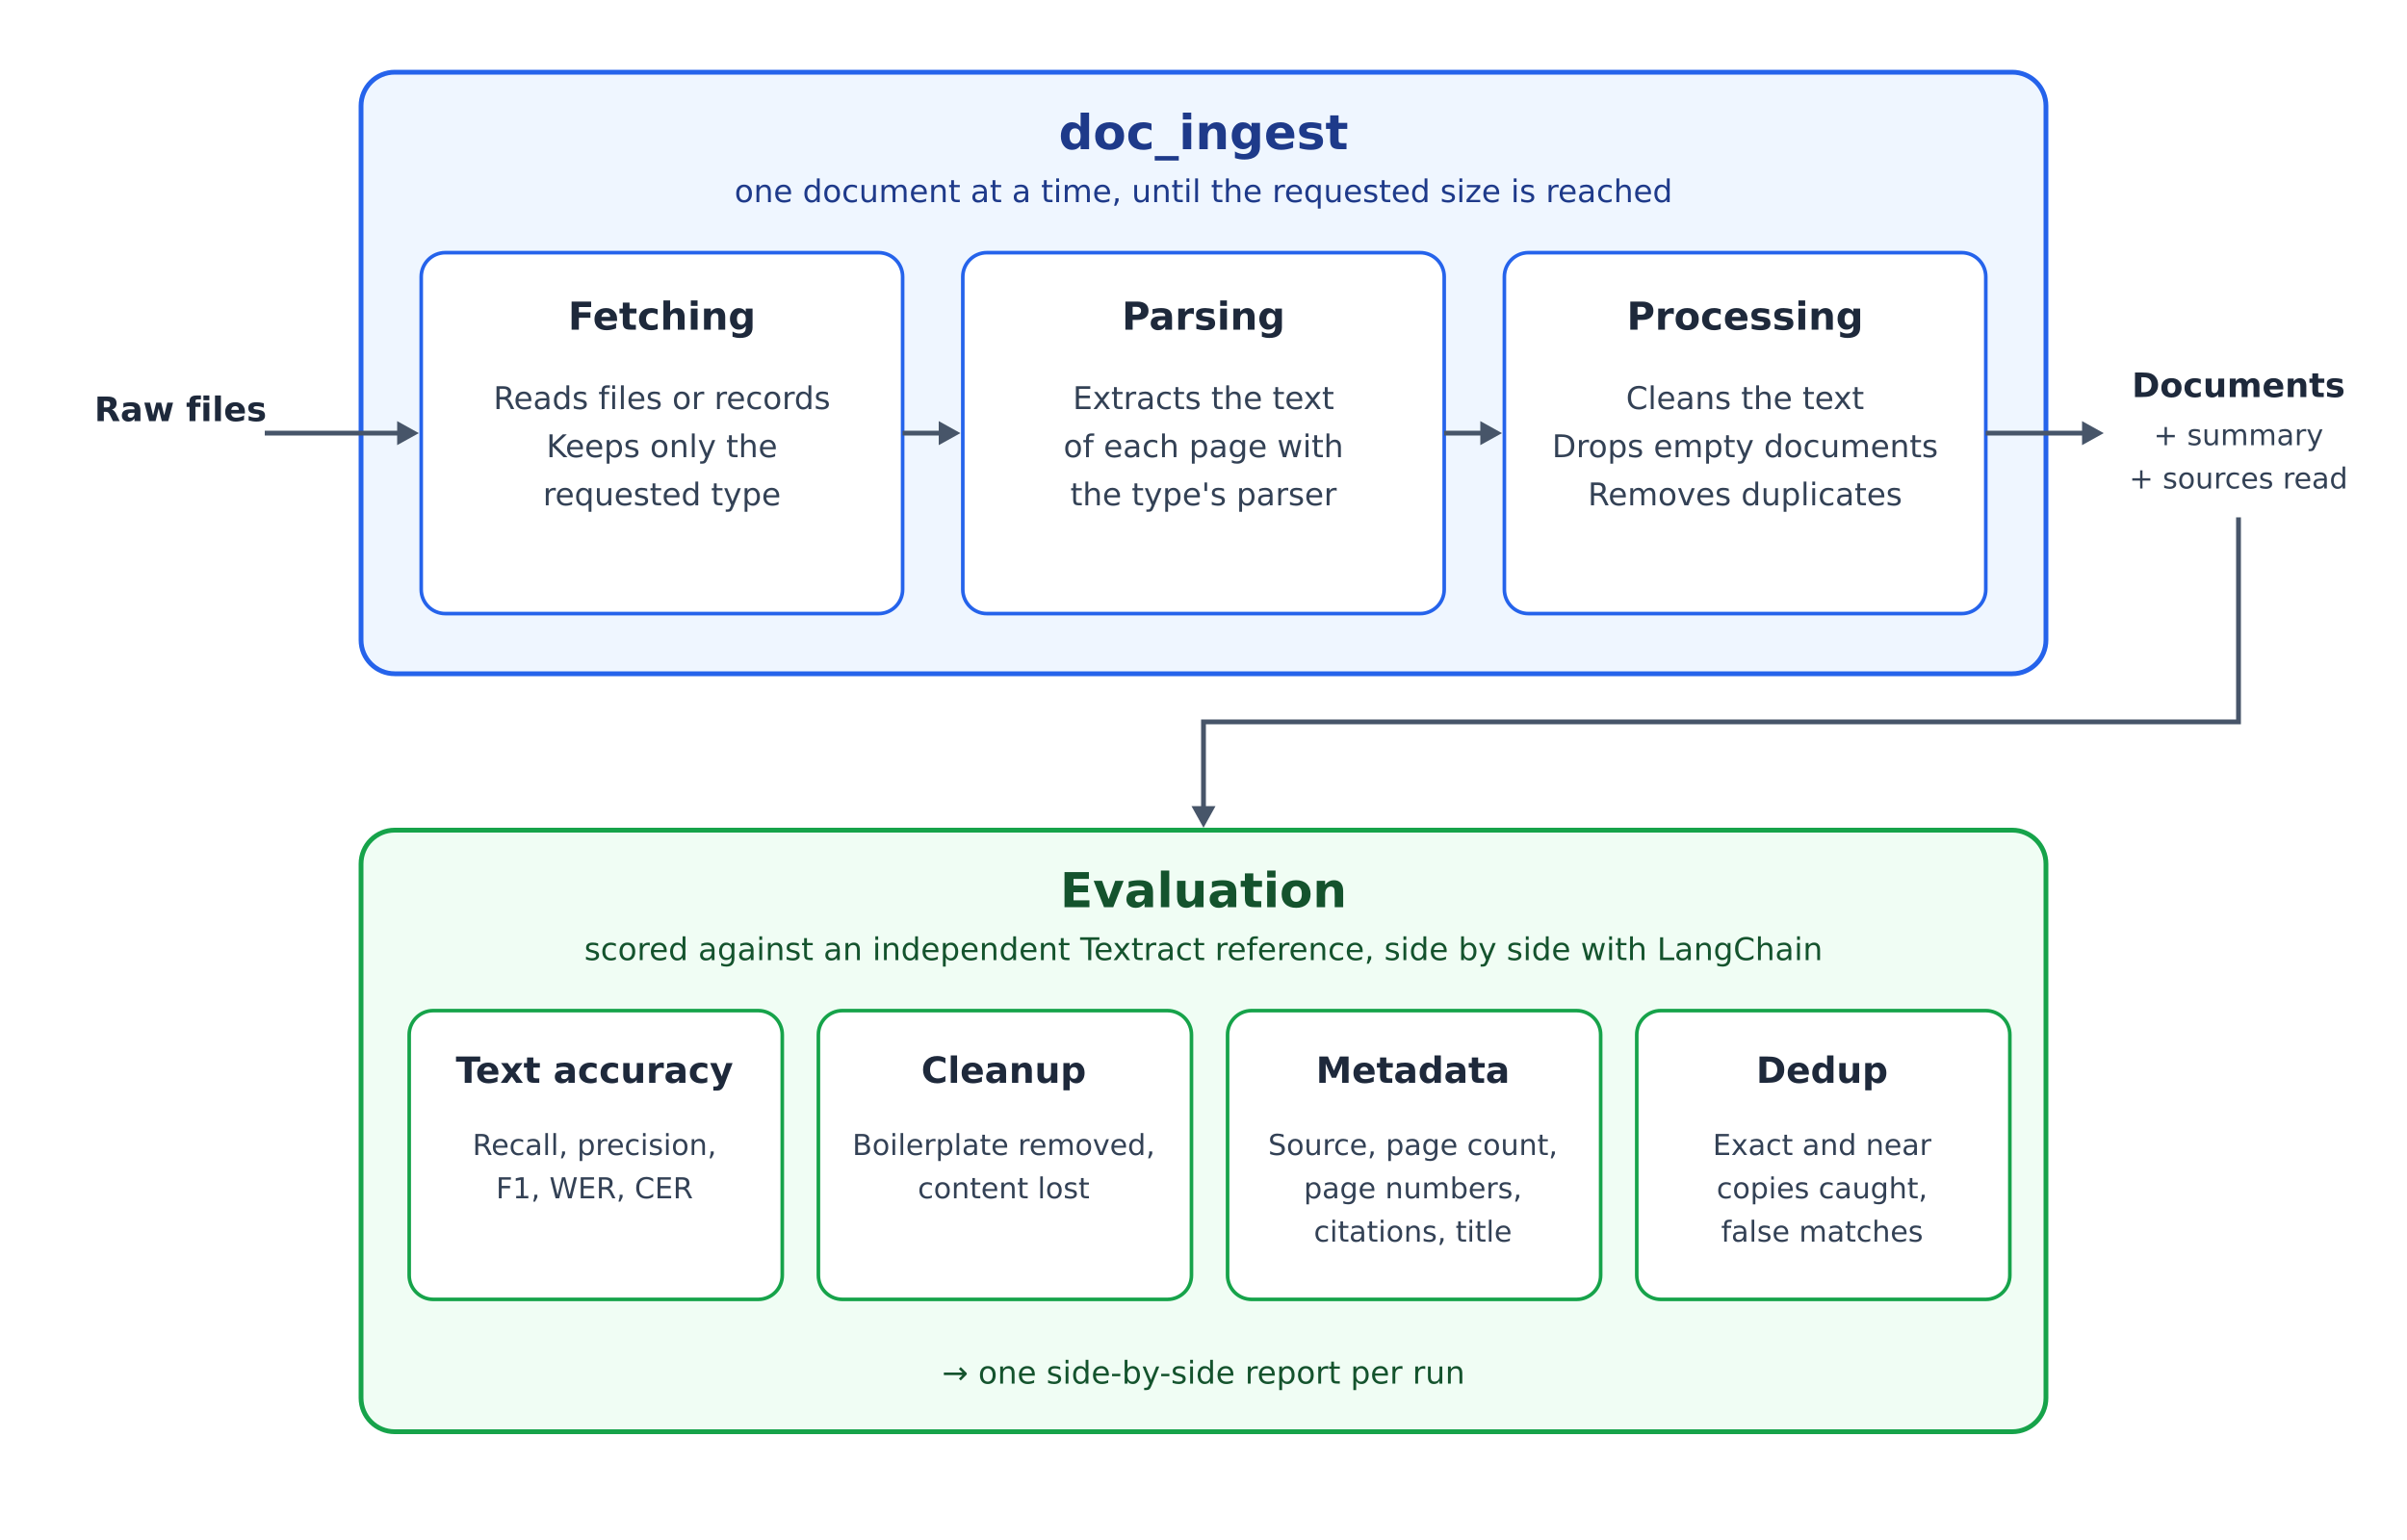
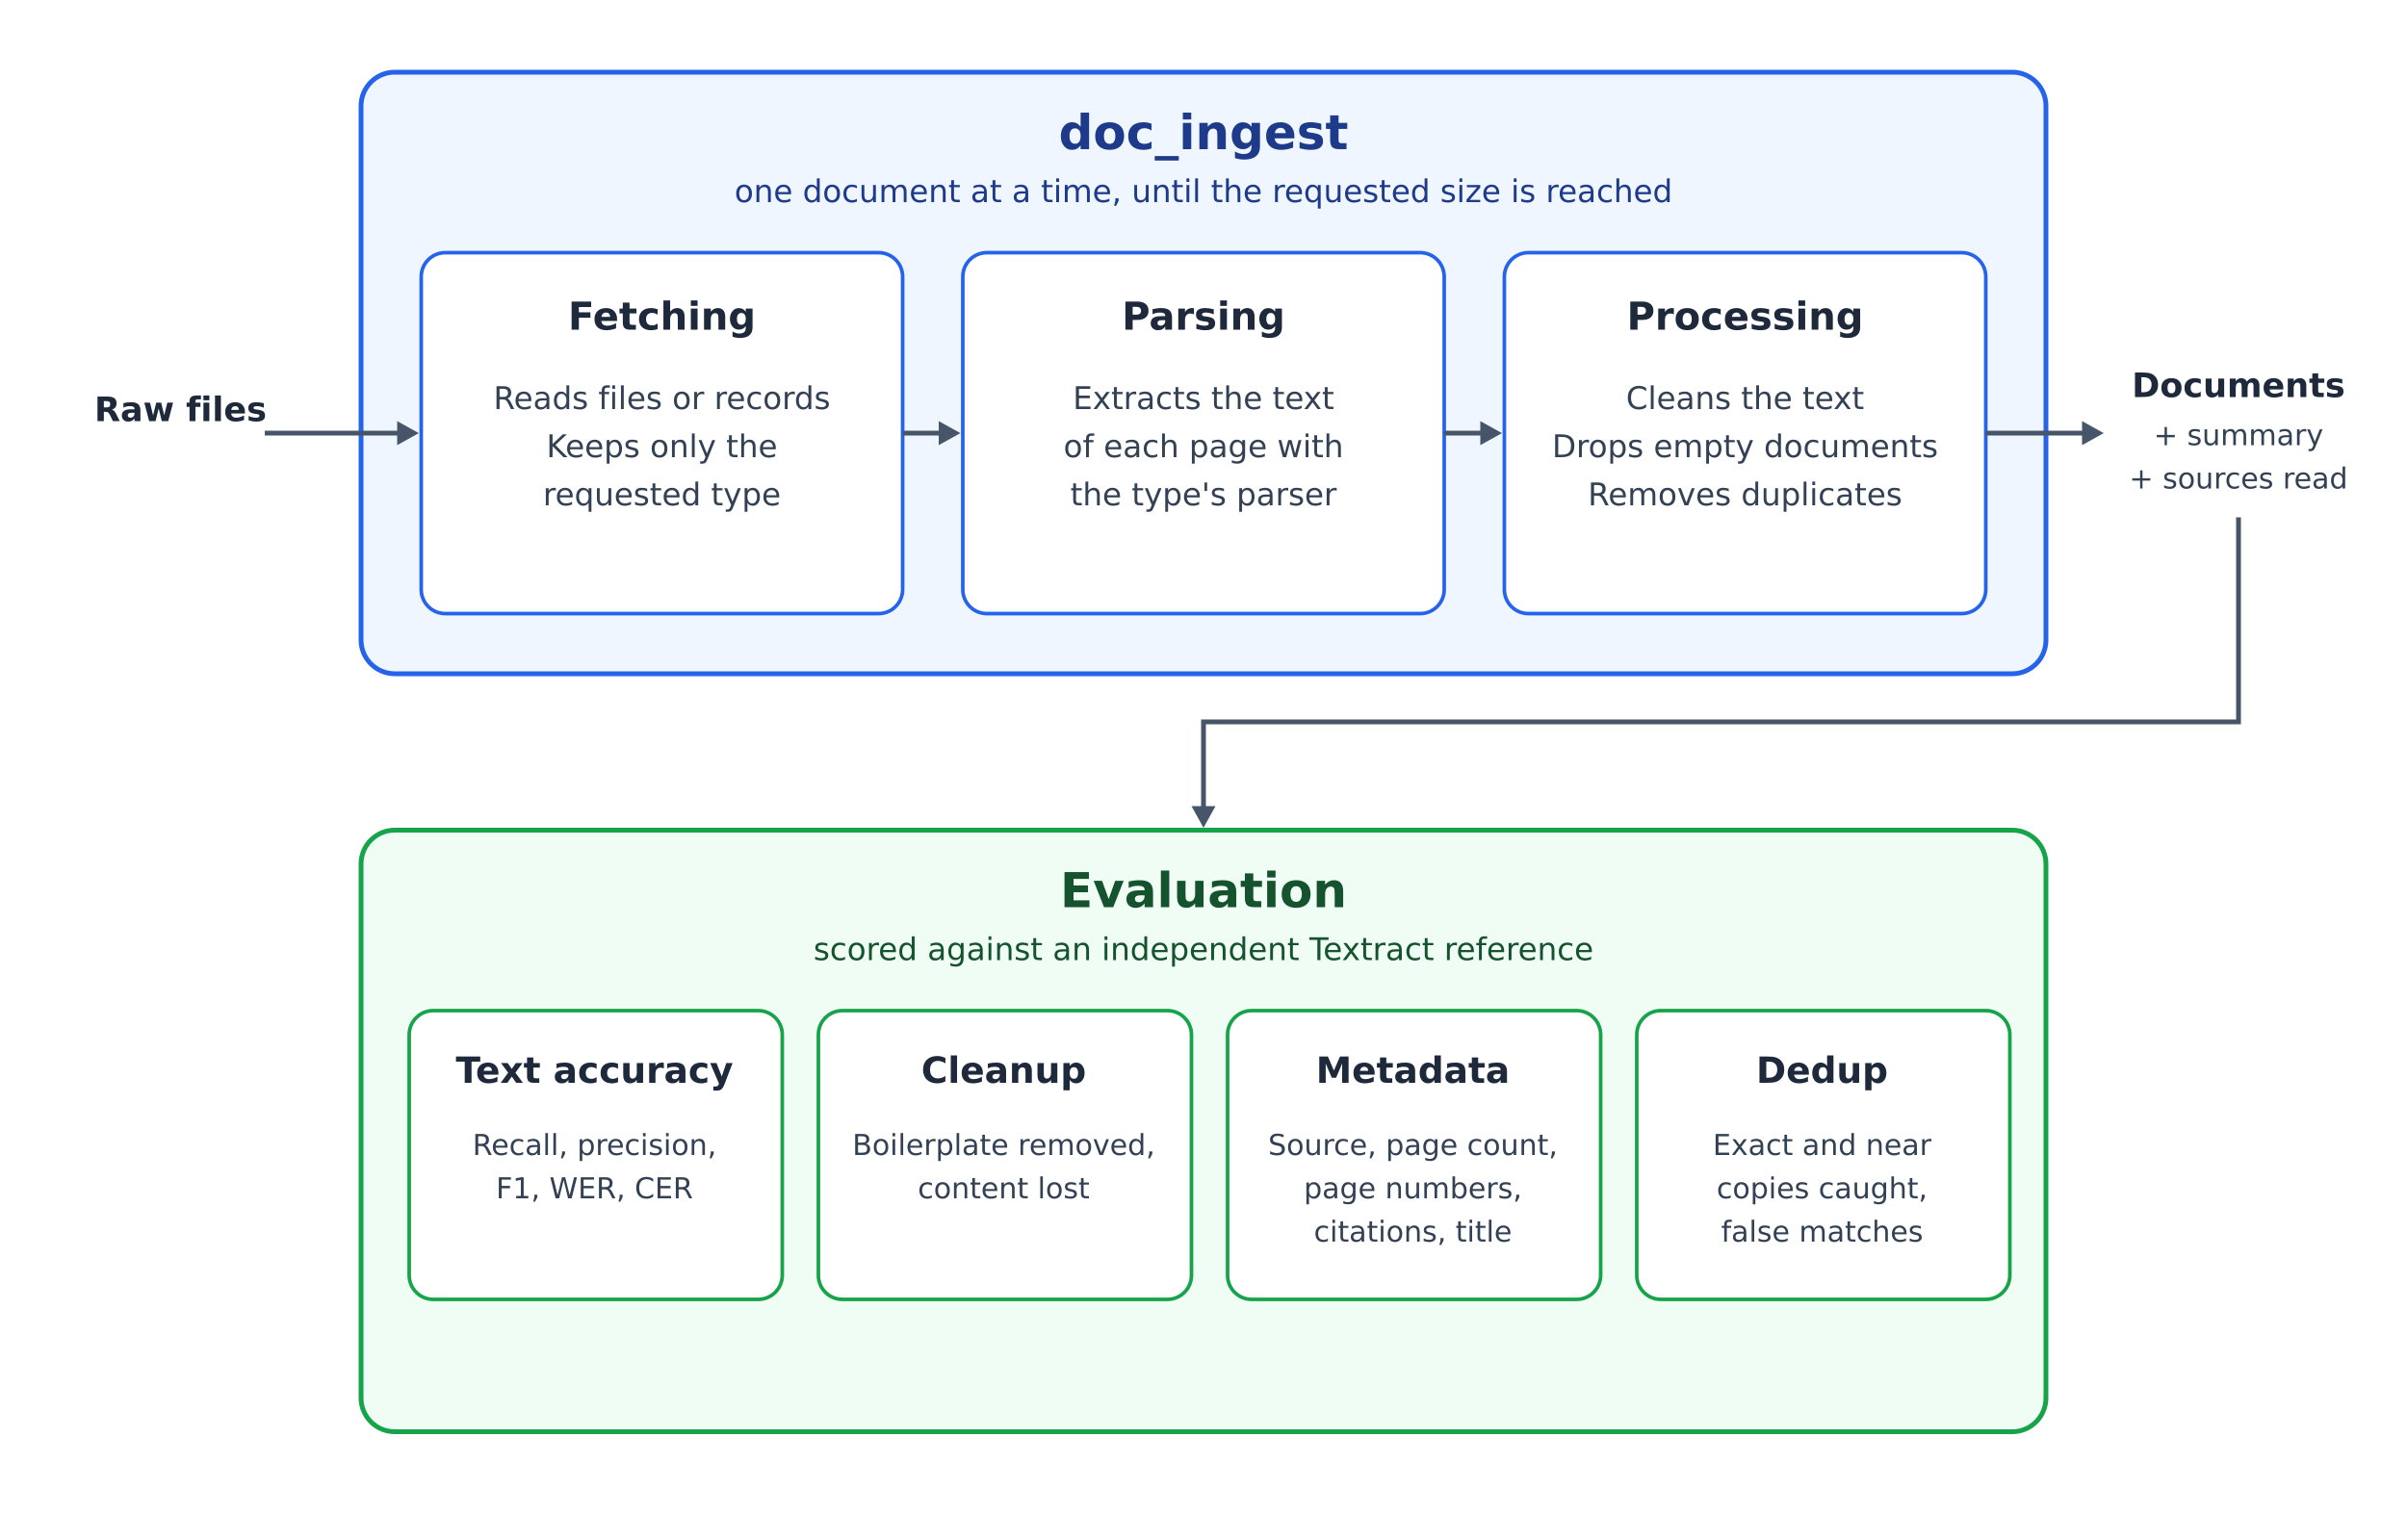
<svg xmlns="http://www.w3.org/2000/svg" width="1000" height="640" viewBox="0 0 1000 640" font-family="DejaVu Sans, Helvetica, Arial, sans-serif">
  <defs>
    <marker id="arrow" viewBox="0 0 10 10" refX="9" refY="5" markerWidth="7" markerHeight="7" orient="auto-start-reverse">
      <path d="M 0 0 L 10 5 L 0 10 z" fill="#475569" />
    </marker>
  </defs>
  <rect x="0" y="0" width="1000" height="640" fill="#ffffff" />
  <rect x="150" y="30" width="700" height="250" rx="14" fill="#eff6ff" stroke="#2563eb" stroke-width="2" />
  <text x="500" y="62" text-anchor="middle" font-size="20" font-weight="bold" fill="#1e3a8a">doc_ingest</text>
  <text x="500" y="84" text-anchor="middle" font-size="13" fill="#1e3a8a">one document at a time, until the requested size is reached</text>
  <rect x="175" y="105" width="200" height="150" rx="10" fill="#ffffff" stroke="#2563eb" stroke-width="1.5" />
  <text x="275" y="137" text-anchor="middle" font-size="16" font-weight="bold" fill="#1e293b">Fetching</text>
  <text x="275" y="170" text-anchor="middle" font-size="13" fill="#334155">Reads files or records</text>
  <text x="275" y="190" text-anchor="middle" font-size="13" fill="#334155">Keeps only the</text>
  <text x="275" y="210" text-anchor="middle" font-size="13" fill="#334155">requested type</text>
  <rect x="400" y="105" width="200" height="150" rx="10" fill="#ffffff" stroke="#2563eb" stroke-width="1.5" />
  <text x="500" y="137" text-anchor="middle" font-size="16" font-weight="bold" fill="#1e293b">Parsing</text>
  <text x="500" y="170" text-anchor="middle" font-size="13" fill="#334155">Extracts the text</text>
  <text x="500" y="190" text-anchor="middle" font-size="13" fill="#334155">of each page with</text>
  <text x="500" y="210" text-anchor="middle" font-size="13" fill="#334155">the type's parser</text>
  <rect x="625" y="105" width="200" height="150" rx="10" fill="#ffffff" stroke="#2563eb" stroke-width="1.5" />
  <text x="725" y="137" text-anchor="middle" font-size="16" font-weight="bold" fill="#1e293b">Processing</text>
  <text x="725" y="170" text-anchor="middle" font-size="13" fill="#334155">Cleans the text</text>
  <text x="725" y="190" text-anchor="middle" font-size="13" fill="#334155">Drops empty documents</text>
  <text x="725" y="210" text-anchor="middle" font-size="13" fill="#334155">Removes duplicates</text>
  <line x1="375" y1="180" x2="391" y2="180" stroke="#475569" stroke-width="2" />
  <polygon points="390,175 399,180 390,185" fill="#475569" />
  <line x1="600" y1="180" x2="616" y2="180" stroke="#475569" stroke-width="2" />
  <polygon points="615,175 624,180 615,185" fill="#475569" />
  <text x="75" y="175" text-anchor="middle" font-size="14" font-weight="bold" fill="#1e293b">Raw files</text>
  <line x1="110" y1="180" x2="166" y2="180" stroke="#475569" stroke-width="2" />
  <polygon points="165,175 174,180 165,185" fill="#475569" />
  <line x1="825" y1="180" x2="866" y2="180" stroke="#475569" stroke-width="2" />
  <polygon points="865,175 874,180 865,185" fill="#475569" />
  <text x="930" y="165" text-anchor="middle" font-size="14" font-weight="bold" fill="#1e293b">Documents</text>
  <text x="930" y="185" text-anchor="middle" font-size="12" fill="#334155">+ summary</text>
  <text x="930" y="203" text-anchor="middle" font-size="12" fill="#334155">+ sources read</text>
  <path d="M 930 215 L 930 300 L 500 300 L 500 336" fill="none" stroke="#475569" stroke-width="2" />
  <polygon points="495,335 500,344 505,335" fill="#475569" />
  <rect x="150" y="345" width="700" height="250" rx="14" fill="#f0fdf4" stroke="#16a34a" stroke-width="2" />
  <text x="500" y="377" text-anchor="middle" font-size="20" font-weight="bold" fill="#14532d">Evaluation</text>
-   <text x="500" y="399" text-anchor="middle" font-size="13" fill="#14532d">scored against an independent Textract reference, side by side with LangChain</text>
+   <text x="500" y="399" text-anchor="middle" font-size="13" fill="#14532d">scored against an independent Textract reference</text>
  <rect x="170" y="420" width="155" height="120" rx="10" fill="#ffffff" stroke="#16a34a" stroke-width="1.5" />
  <text x="247" y="450" text-anchor="middle" font-size="15" font-weight="bold" fill="#1e293b">Text accuracy</text>
  <text x="247" y="480" text-anchor="middle" font-size="12" fill="#334155">Recall, precision,</text>
  <text x="247" y="498" text-anchor="middle" font-size="12" fill="#334155">F1, WER, CER</text>
  <rect x="340" y="420" width="155" height="120" rx="10" fill="#ffffff" stroke="#16a34a" stroke-width="1.5" />
  <text x="417" y="450" text-anchor="middle" font-size="15" font-weight="bold" fill="#1e293b">Cleanup</text>
  <text x="417" y="480" text-anchor="middle" font-size="12" fill="#334155">Boilerplate removed,</text>
  <text x="417" y="498" text-anchor="middle" font-size="12" fill="#334155">content lost</text>
  <rect x="510" y="420" width="155" height="120" rx="10" fill="#ffffff" stroke="#16a34a" stroke-width="1.5" />
  <text x="587" y="450" text-anchor="middle" font-size="15" font-weight="bold" fill="#1e293b">Metadata</text>
  <text x="587" y="480" text-anchor="middle" font-size="12" fill="#334155">Source, page count,</text>
  <text x="587" y="498" text-anchor="middle" font-size="12" fill="#334155">page numbers,</text>
  <text x="587" y="516" text-anchor="middle" font-size="12" fill="#334155">citations, title</text>
  <rect x="680" y="420" width="155" height="120" rx="10" fill="#ffffff" stroke="#16a34a" stroke-width="1.5" />
  <text x="757" y="450" text-anchor="middle" font-size="15" font-weight="bold" fill="#1e293b">Dedup</text>
  <text x="757" y="480" text-anchor="middle" font-size="12" fill="#334155">Exact and near</text>
  <text x="757" y="498" text-anchor="middle" font-size="12" fill="#334155">copies caught,</text>
  <text x="757" y="516" text-anchor="middle" font-size="12" fill="#334155">false matches</text>
-   <text x="500" y="575" text-anchor="middle" font-size="13" fill="#14532d">→ one side-by-side report per run</text>
</svg>
